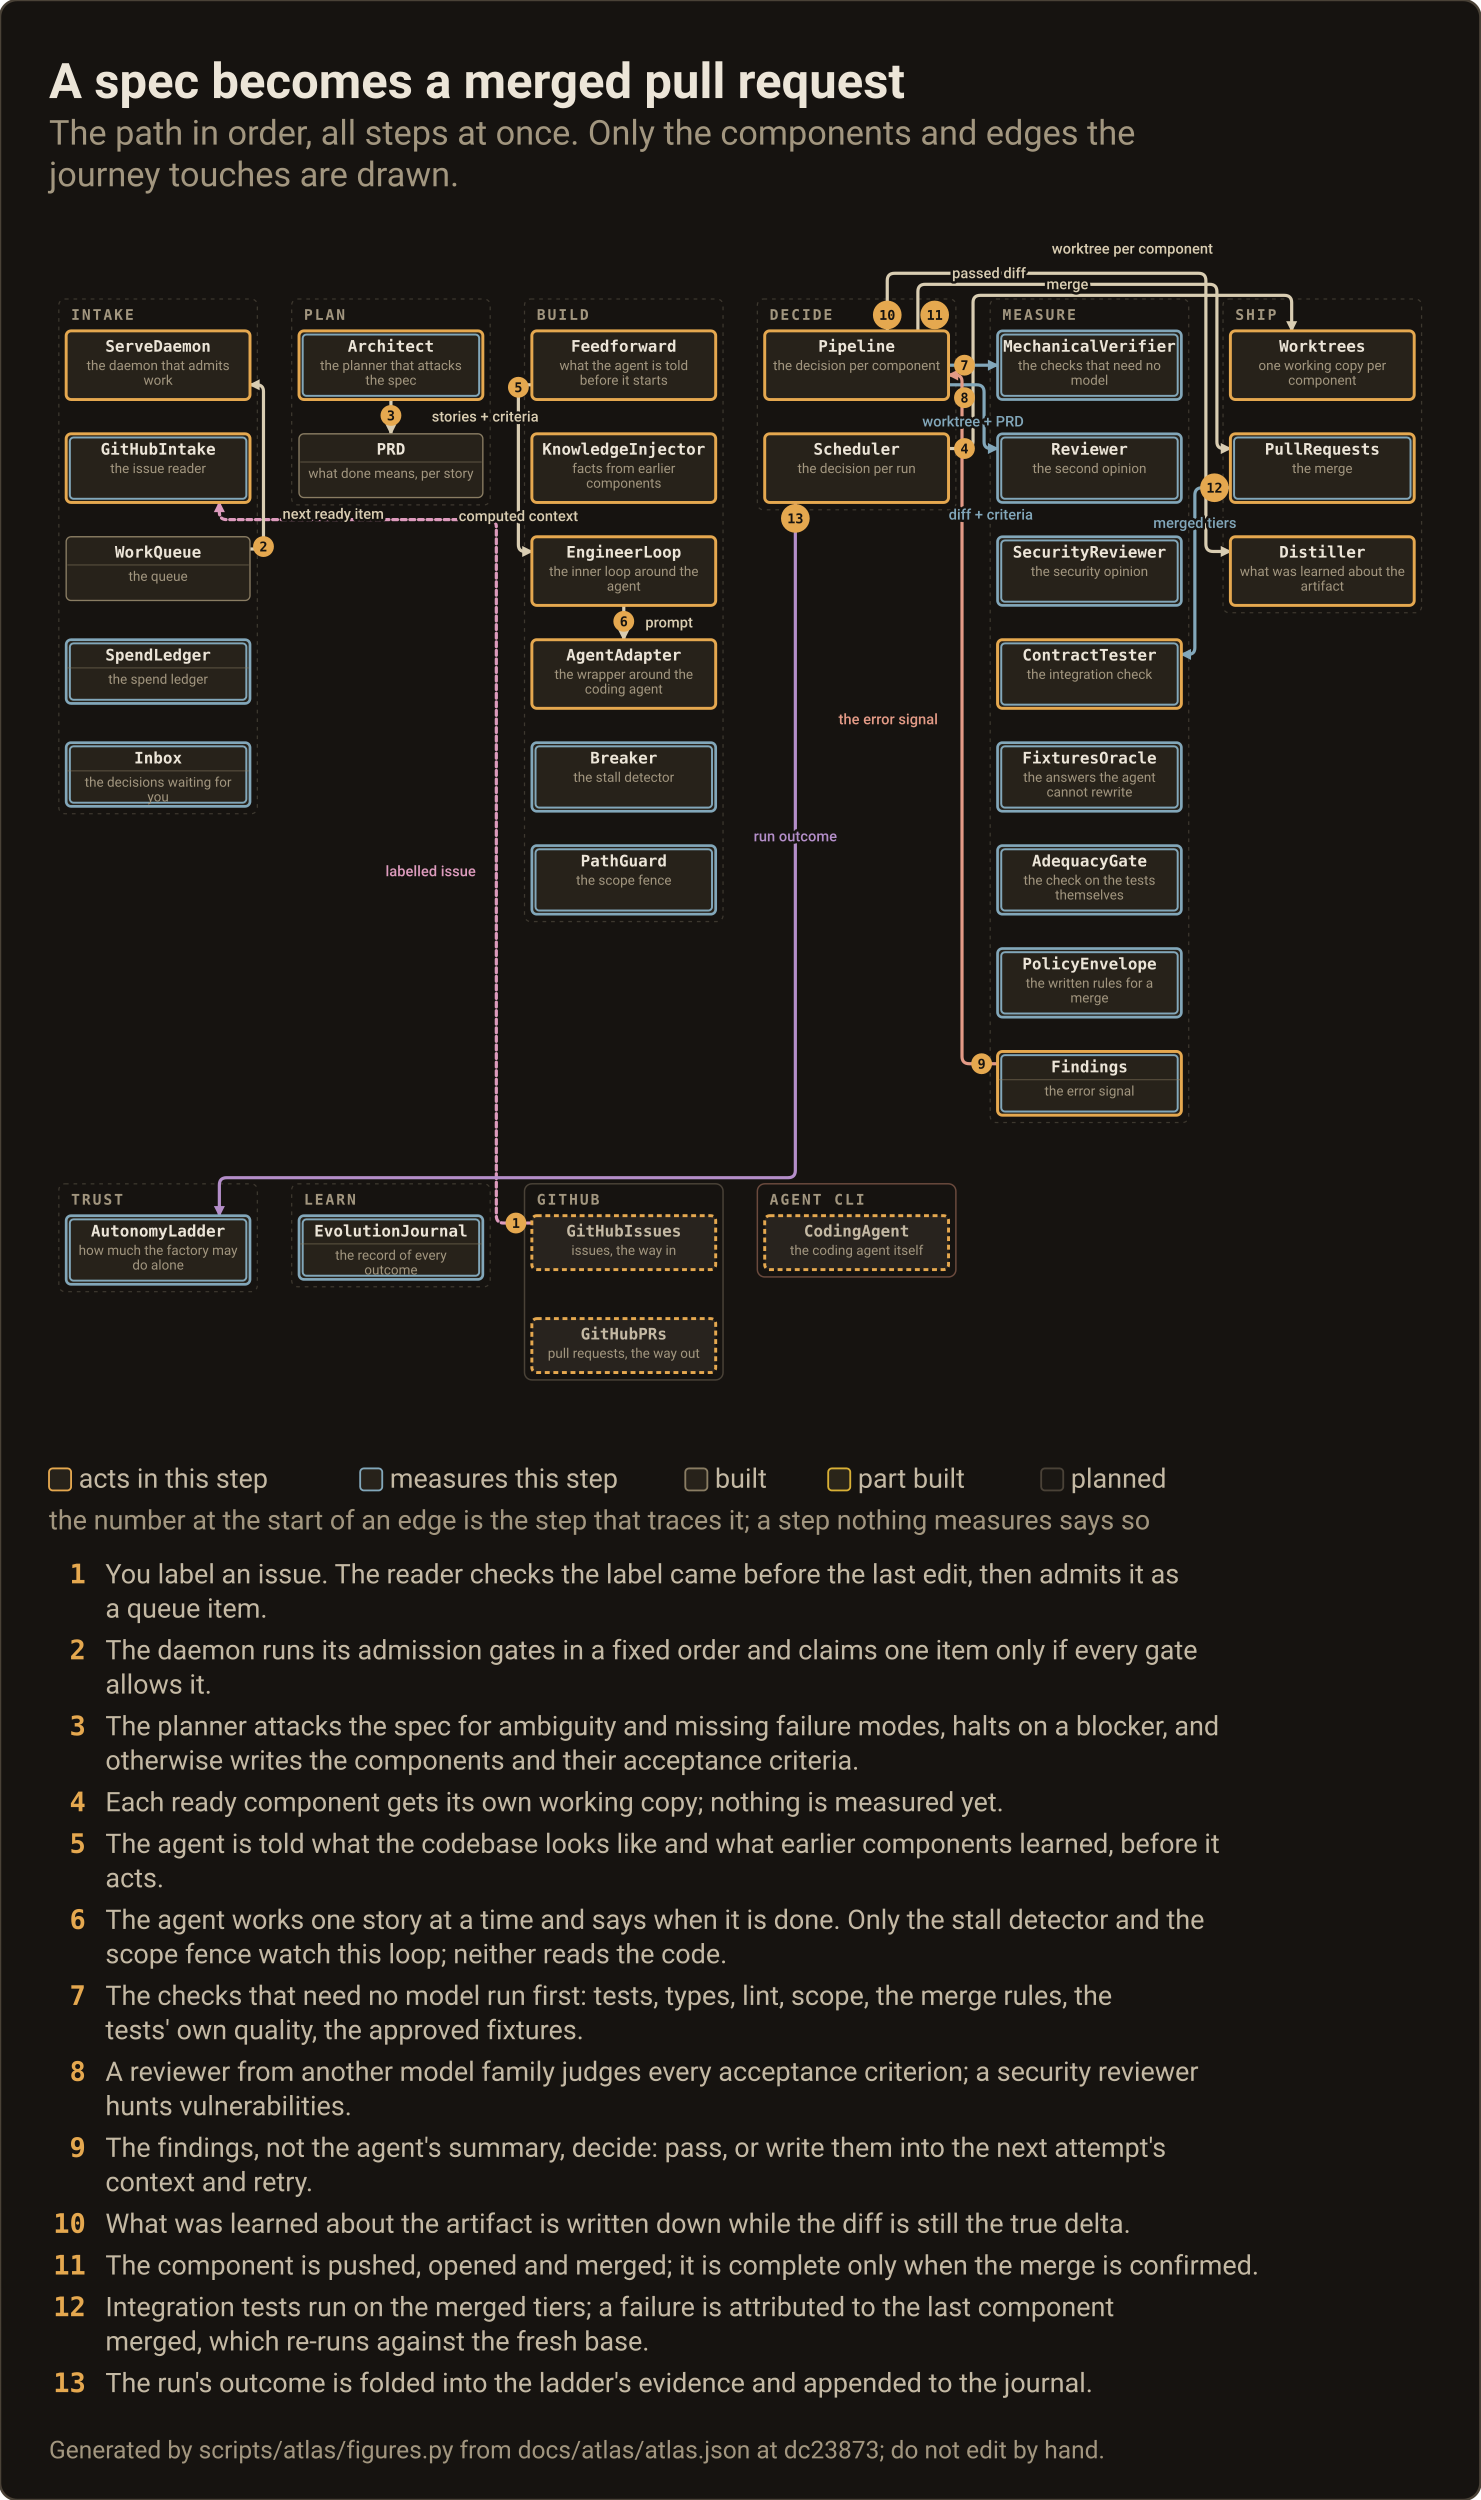
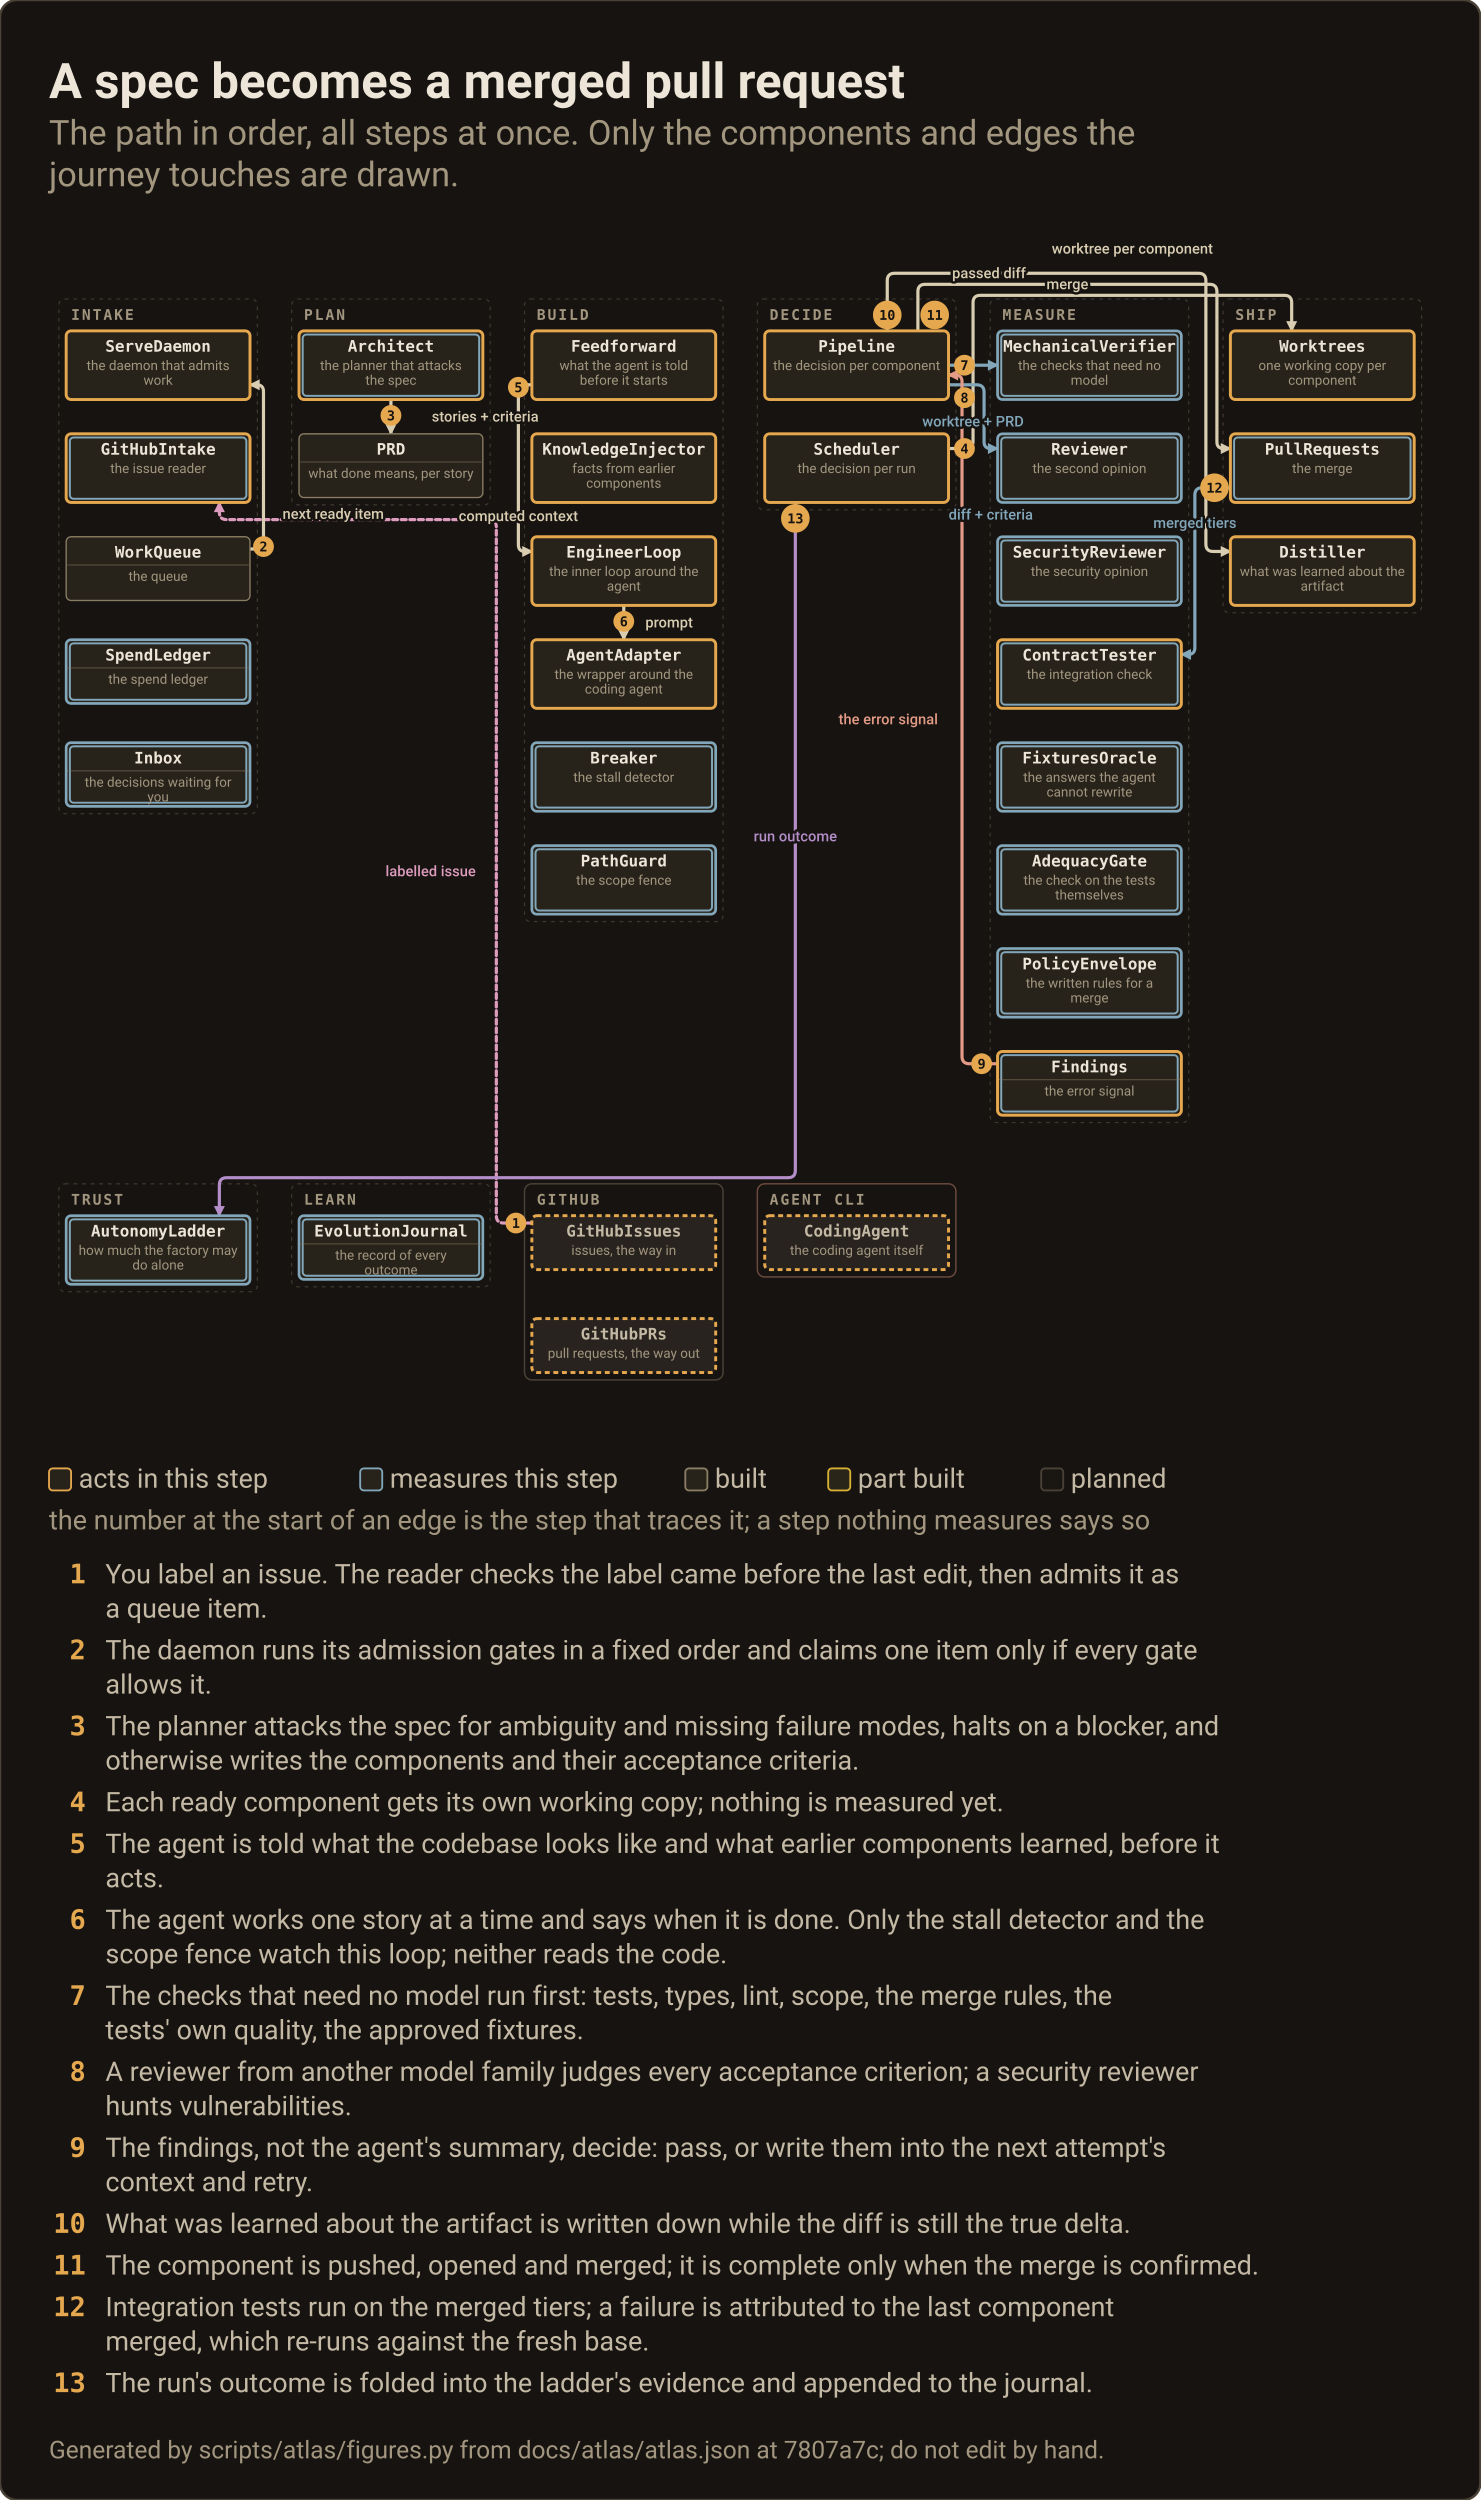
<svg xmlns="http://www.w3.org/2000/svg" width="1208" height="2040" viewBox="0 0 1208 2040" role="img" aria-label="Journey: A spec becomes a merged pull request">
  <rect x="0" y="0" width="1208" height="2040" rx="14" fill="#161310" stroke="#4A4237" stroke-width="2" />
  <text x="40.0" y="80.0" class="c0">A spec becomes a merged pull request</text>
  <text x="40.0" y="118.0" class="c1">The path in order, all steps at once. Only the components and edges the</text>
  <text x="40.0" y="152.0" class="c1">journey touches are drawn.</text>
  <svg id="map" x="40.0" y="170.0" width="1128" height="1006" viewBox="0 0 1128 1006" overflow="visible">
    <defs>
      <marker id="map-m-work" viewBox="0 0 8 8" refX="7" refY="4" markerUnits="userSpaceOnUse" markerWidth="9" markerHeight="9" orient="auto-start-reverse">
        <path d="M0,0 L8,4 L0,8 z" fill="#D9CDB2" />
      </marker>
      <marker id="map-m-measure" viewBox="0 0 8 8" refX="7" refY="4" markerUnits="userSpaceOnUse" markerWidth="9" markerHeight="9" orient="auto-start-reverse">
        <path d="M0,0 L8,4 L0,8 z" fill="#82A7BA" />
      </marker>
      <marker id="map-m-feedback" viewBox="0 0 8 8" refX="7" refY="4" markerUnits="userSpaceOnUse" markerWidth="9" markerHeight="9" orient="auto-start-reverse">
        <path d="M0,0 L8,4 L0,8 z" fill="#E39A86" />
      </marker>
      <marker id="map-m-operator" viewBox="0 0 8 8" refX="7" refY="4" markerUnits="userSpaceOnUse" markerWidth="9" markerHeight="9" orient="auto-start-reverse">
        <path d="M0,0 L8,4 L0,8 z" fill="#DD9BBD" />
      </marker>
      <marker id="map-m-trust" viewBox="0 0 8 8" refX="7" refY="4" markerUnits="userSpaceOnUse" markerWidth="9" markerHeight="9" orient="auto-start-reverse">
        <path d="M0,0 L8,4 L0,8 z" fill="#B48EC9" />
      </marker>
      <marker id="map-m-learn" viewBox="0 0 8 8" refX="7" refY="4" markerUnits="userSpaceOnUse" markerWidth="9" markerHeight="9" orient="auto-start-reverse">
        <path d="M0,0 L8,4 L0,8 z" fill="#86C9A9" />
      </marker>
      <marker id="map-m-record" viewBox="0 0 8 8" refX="7" refY="4" markerUnits="userSpaceOnUse" markerWidth="9" markerHeight="9" orient="auto-start-reverse">
        <path d="M0,0 L8,4 L0,8 z" fill="#B7C27C" />
      </marker>
      <marker id="map-m-change" viewBox="0 0 8 8" refX="7" refY="4" markerUnits="userSpaceOnUse" markerWidth="9" markerHeight="9" orient="auto-start-reverse">
        <path d="M0,0 L8,4 L0,8 z" fill="#E26D5A" />
      </marker>
      <marker id="map-m-reach" viewBox="0 0 8 8" refX="7" refY="4" markerUnits="userSpaceOnUse" markerWidth="9" markerHeight="9" orient="auto-start-reverse">
        <path d="M0,0 L8,4 L0,8 z" fill="#E5A84F" />
      </marker>
    </defs>
    <style>#map .node.quiet{opacity:.42}#map .node.planned{opacity:.5}#map .node.planned.quiet{opacity:.3}#map .node.meas .node__box{stroke:#82A7BA;stroke-width:2.2}#map .node.acts .node__box{stroke:#E5A84F;stroke-width:2.4}#map .node__ring{display:none;fill:none;stroke:#82A7BA;stroke-width:1.6}#map .node.meas .node__ring{display:inline}#map .flow.planned{opacity:.35}#map .flowlbl.planned{opacity:.5}#map .flow.off,#map .flowlbl.off{display:none}#map .flow.hot{opacity:1;stroke-opacity:1;stroke-width:2.6}#map .flowlbl.hot{opacity:1}</style>
    <rect x="8.0" y="74.0" width="162.0" height="420.0" rx="5" fill="none" stroke="#A2967F" stroke-opacity=".28" stroke-width="1" stroke-dasharray="3 4" />
    <text x="18.0" y="91.0" class="t6">INTAKE</text>
    <rect x="198.0" y="74.0" width="162.0" height="168.0" rx="5" fill="none" stroke="#A2967F" stroke-opacity=".28" stroke-width="1" stroke-dasharray="3 4" />
    <text x="208.0" y="91.0" class="t6">PLAN</text>
    <rect x="388.0" y="74.0" width="162.0" height="508.0" rx="5" fill="none" stroke="#A2967F" stroke-opacity=".28" stroke-width="1" stroke-dasharray="3 4" />
    <text x="398.0" y="91.0" class="t6">BUILD</text>
    <rect x="578.0" y="74.0" width="162.0" height="172.0" rx="5" fill="none" stroke="#A2967F" stroke-opacity=".28" stroke-width="1" stroke-dasharray="3 4" />
    <text x="588.0" y="91.0" class="t6">DECIDE</text>
    <rect x="768.0" y="74.0" width="162.0" height="672.0" rx="5" fill="none" stroke="#A2967F" stroke-opacity=".28" stroke-width="1" stroke-dasharray="3 4" />
    <text x="778.0" y="91.0" class="t6">MEASURE</text>
    <rect x="958.0" y="74.0" width="162.0" height="256.0" rx="5" fill="none" stroke="#A2967F" stroke-opacity=".28" stroke-width="1" stroke-dasharray="3 4" />
    <text x="968.0" y="91.0" class="t6">SHIP</text>
    <rect x="8.0" y="796.0" width="162.0" height="88.0" rx="5" fill="none" stroke="#A2967F" stroke-opacity=".28" stroke-width="1" stroke-dasharray="3 4" />
    <text x="18.0" y="813.0" class="t6">TRUST</text>
    <rect x="198.0" y="796.0" width="162.0" height="84.0" rx="5" fill="none" stroke="#A2967F" stroke-opacity=".28" stroke-width="1" stroke-dasharray="3 4" />
    <text x="208.0" y="813.0" class="t6">LEARN</text>
    <rect x="388.0" y="796.0" width="162.0" height="160.0" rx="6" fill="none" stroke="#4A4237" stroke-width="1.2" />
    <text x="398.0" y="813.0" class="t6">GITHUB</text>
    <rect x="578.0" y="796.0" width="162.0" height="76.0" rx="6" fill="none" stroke="#6B4A3D" stroke-width="1.2" />
    <text x="588.0" y="813.0" class="t6">AGENT CLI</text>
    <g data-layer="flow">
      <path id="map-f0" class="flow intake planned hot" data-edge="0" data-from="GitHubIssues" data-to="GitHubIntake" data-art="labelled issue" data-kind="intake" data-layer="operator" d="M 394.0 828.0 L 371.0 828.0 Q 365.0 828.0 365.0 822.0 L 365.0 260.0 Q 365.0 254.0 359.0 254.0 L 145.0 254.0 Q 139.0 254.0 139.0 248.0 L 139.0 240.0" fill="none" stroke="#DD9BBD" stroke-opacity="0.82" stroke-width="1.2" stroke-dasharray="4 3" stroke-linecap="round" marker-end="url(#map-m-operator)" />
      <path id="map-f2" class="flow intake hot" data-edge="2" data-from="WorkQueue" data-to="ServeDaemon" data-art="next ready item" data-kind="intake" data-layer="work" d="M 164.0 278.0 L 169.5 278.0 Q 175.0 278.0 175.0 272.5 L 175.0 149.5 Q 175.0 144.0 169.5 144.0 L 164.0 144.0" fill="none" stroke="#D9CDB2" stroke-opacity="0.82" stroke-width="1.2" stroke-linecap="round" marker-end="url(#map-m-work)" />
      <path id="map-f8" class="flow plan hot" data-edge="8" data-from="Architect" data-to="PRD" data-art="stories + criteria" data-kind="plan" data-layer="work" d="M 279.0 156.0 L 279.0 184.0" fill="none" stroke="#D9CDB2" stroke-opacity="0.82" stroke-width="1.2" stroke-linecap="round" marker-end="url(#map-m-work)" />
      <path id="map-f11" class="flow ship hot" data-edge="11" data-from="Scheduler" data-to="Worktrees" data-art="worktree per component" data-kind="ship" data-layer="work" d="M 734.0 196.0 L 748.0 196.0 Q 754.0 196.0 754.0 190.0 L 754.0 77.0 Q 754.0 71.0 760.0 71.0 L 1008.0 71.0 Q 1014.0 71.0 1014.0 77.0 L 1014.0 100.0" fill="none" stroke="#D9CDB2" stroke-opacity="0.82" stroke-width="1.2" stroke-linecap="round" marker-end="url(#map-m-work)" />
      <path id="map-f13" class="flow build hot" data-edge="13" data-from="Feedforward" data-to="EngineerLoop" data-art="computed context" data-kind="build" data-layer="work" d="M 394.0 144.0 L 388.5 144.0 Q 383.0 144.0 383.0 149.5 L 383.0 274.5 Q 383.0 280.0 388.5 280.0 L 394.0 280.0" fill="none" stroke="#D9CDB2" stroke-opacity="0.82" stroke-width="1.2" stroke-linecap="round" marker-end="url(#map-m-work)" />
      <path id="map-f16" class="flow build hot" data-edge="16" data-from="EngineerLoop" data-to="AgentAdapter" data-art="prompt" data-kind="build" data-layer="work" d="M 469.0 324.0 L 469.0 352.0" fill="none" stroke="#D9CDB2" stroke-opacity="0.82" stroke-width="1.2" stroke-linecap="round" marker-end="url(#map-m-work)" />
      <path id="map-f24" class="flow measure hot" data-edge="24" data-from="Pipeline" data-to="MechanicalVerifier" data-art="worktree + PRD" data-kind="measure" data-layer="measure" d="M 734.0 128.0 L 774.0 128.0" fill="none" stroke="#82A7BA" stroke-opacity="0.82" stroke-width="1.2" stroke-linecap="round" marker-end="url(#map-m-measure)" />
      <path id="map-f25" class="flow measure hot" data-edge="25" data-from="Pipeline" data-to="Reviewer" data-art="diff + criteria" data-kind="measure" data-layer="measure" d="M 734.0 144.0 L 757.0 144.0 Q 763.0 144.0 763.0 150.0 L 763.0 190.5 Q 763.0 196.0 768.5 196.0 L 774.0 196.0" fill="none" stroke="#82A7BA" stroke-opacity="0.82" stroke-width="1.2" stroke-linecap="round" marker-end="url(#map-m-measure)" />
      <path id="map-f35" class="flow decide hot" data-edge="35" data-from="Findings" data-to="Pipeline" data-art="the error signal" data-kind="decide" data-layer="feedback" d="M 774.0 698.0 L 751.0 698.0 Q 745.0 698.0 745.0 692.0 L 745.0 141.5 Q 745.0 136.0 739.5 136.0 L 734.0 136.0" fill="none" stroke="#E39A86" stroke-opacity="0.82" stroke-width="1.2" stroke-linecap="round" marker-end="url(#map-m-feedback)" />
      <path id="map-f37" class="flow ship hot" data-edge="37" data-from="Pipeline" data-to="Distiller" data-art="passed diff" data-kind="ship" data-layer="work" d="M 684.0 100.0 L 684.0 59.0 Q 684.0 53.0 690.0 53.0 L 938.0 53.0 Q 944.0 53.0 944.0 59.0 L 944.0 274.0 Q 944.0 280.0 950.0 280.0 L 964.0 280.0" fill="none" stroke="#D9CDB2" stroke-opacity="0.82" stroke-width="1.2" stroke-linecap="round" marker-end="url(#map-m-work)" />
      <path id="map-f39" class="flow ship hot" data-edge="39" data-from="Pipeline" data-to="PullRequests" data-art="merge" data-kind="ship" data-layer="work" d="M 709.0 100.0 L 709.0 68.0 Q 709.0 62.0 715.0 62.0 L 947.0 62.0 Q 953.0 62.0 953.0 68.0 L 953.0 190.5 Q 953.0 196.0 958.5 196.0 L 964.0 196.0" fill="none" stroke="#D9CDB2" stroke-opacity="0.82" stroke-width="1.2" stroke-linecap="round" marker-end="url(#map-m-work)" />
      <path id="map-f41" class="flow measure hot" data-edge="41" data-from="PullRequests" data-to="ContractTester" data-art="merged tiers" data-kind="measure" data-layer="measure" d="M 964.0 228.0 L 941.0 228.0 Q 935.0 228.0 935.0 234.0 L 935.0 358.5 Q 935.0 364.0 929.5 364.0 L 924.0 364.0" fill="none" stroke="#82A7BA" stroke-opacity="0.82" stroke-width="1.2" stroke-linecap="round" marker-end="url(#map-m-measure)" />
      <path id="map-f48" class="flow trust hot" data-edge="48" data-from="Scheduler" data-to="AutonomyLadder" data-art="run outcome" data-kind="trust" data-layer="trust" d="M 609.0 240.0 L 609.0 785.0 Q 609.0 791.0 603.0 791.0 L 145.0 791.0 Q 139.0 791.0 139.0 797.0 L 139.0 822.0" fill="none" stroke="#B48EC9" stroke-opacity="0.82" stroke-width="1.2" stroke-linecap="round" marker-end="url(#map-m-trust)" />
    </g>
    <g class="node built acts" data-id="ServeDaemon" data-kind="component" data-state="built" data-region="intake" role="button" tabindex="0" aria-label="ServeDaemon, the daemon that admits work, built">
      <rect class="node__box" x="14.0" y="100.0" width="150.0" height="56.0" rx="4.0" fill="#27221A" stroke="#8A7D63" stroke-width="1.1" />
      <rect class="node__ring" x="17.0" y="103.0" width="144.0" height="50.0" rx="3.0" />
      <text x="89.0" y="117.0" class="t7">ServeDaemon</text>
      <g data-layer="job">
        <text x="89.0" y="132.0" class="t8">the daemon that admits</text>
        <text x="89.0" y="144.0" class="t8">work</text>
      </g>
    </g>
    <g class="node built acts meas" data-id="GitHubIntake" data-kind="component" data-state="built" data-region="intake" role="button" tabindex="0" aria-label="GitHubIntake, the issue reader, built">
      <rect class="node__box" x="14.0" y="184.0" width="150.0" height="56.0" rx="4.0" fill="#27221A" stroke="#8A7D63" stroke-width="1.1" />
      <rect class="node__ring" x="17.0" y="187.0" width="144.0" height="50.0" rx="3.0" />
      <text x="89.0" y="201.0" class="t7">GitHubIntake</text>
      <g data-layer="job">
        <text x="89.0" y="216.0" class="t8">the issue reader</text>
      </g>
    </g>
    <g class="node built" data-id="WorkQueue" data-kind="store" data-state="built" data-region="intake" role="button" tabindex="0" aria-label="WorkQueue, the queue, built">
      <rect class="node__box" x="14.0" y="268.0" width="150.0" height="52.0" rx="4.0" fill="#27221A" stroke="#8A7D63" stroke-width="1.1" />
      <rect class="node__ring" x="17.0" y="271.0" width="144.0" height="46.0" rx="3.0" />
      <text x="89.0" y="285.0" class="t7">WorkQueue</text>
      <line x1="15.0" y1="291.0" x2="163.0" y2="291.0" stroke="#8A7D63" stroke-opacity=".45" stroke-width="1" />
      <g data-layer="job">
        <text x="89.0" y="304.0" class="t8">the queue</text>
      </g>
    </g>
    <g class="node built meas" data-id="SpendLedger" data-kind="store" data-state="built" data-region="intake" role="button" tabindex="0" aria-label="SpendLedger, the spend ledger, built">
      <rect class="node__box" x="14.0" y="352.0" width="150.0" height="52.0" rx="4.0" fill="#27221A" stroke="#8A7D63" stroke-width="1.1" />
      <rect class="node__ring" x="17.0" y="355.0" width="144.0" height="46.0" rx="3.0" />
      <text x="89.0" y="369.0" class="t7">SpendLedger</text>
      <line x1="15.0" y1="375.0" x2="163.0" y2="375.0" stroke="#8A7D63" stroke-opacity=".45" stroke-width="1" />
      <g data-layer="job">
        <text x="89.0" y="388.0" class="t8">the spend ledger</text>
      </g>
    </g>
    <g class="node built meas" data-id="Inbox" data-kind="store" data-state="built" data-region="intake" role="button" tabindex="0" aria-label="Inbox, the decisions waiting for you, built">
      <rect class="node__box" x="14.0" y="436.0" width="150.0" height="52.0" rx="4.0" fill="#27221A" stroke="#8A7D63" stroke-width="1.1" />
      <rect class="node__ring" x="17.0" y="439.0" width="144.0" height="46.0" rx="3.0" />
      <text x="89.0" y="453.0" class="t7">Inbox</text>
      <line x1="15.0" y1="459.0" x2="163.0" y2="459.0" stroke="#8A7D63" stroke-opacity=".45" stroke-width="1" />
      <g data-layer="job">
        <text x="89.0" y="472.0" class="t8">the decisions waiting for</text>
        <text x="89.0" y="484.0" class="t8">you</text>
      </g>
    </g>
    <g class="node built acts meas" data-id="Architect" data-kind="component" data-state="built" data-region="plan" role="button" tabindex="0" aria-label="Architect, the planner that attacks the spec, built">
      <rect class="node__box" x="204.0" y="100.0" width="150.0" height="56.0" rx="4.0" fill="#27221A" stroke="#8A7D63" stroke-width="1.1" />
      <rect class="node__ring" x="207.0" y="103.0" width="144.0" height="50.0" rx="3.0" />
      <text x="279.0" y="117.0" class="t7">Architect</text>
      <g data-layer="job">
        <text x="279.0" y="132.0" class="t8">the planner that attacks</text>
        <text x="279.0" y="144.0" class="t8">the spec</text>
      </g>
    </g>
    <g class="node built" data-id="PRD" data-kind="store" data-state="built" data-region="plan" role="button" tabindex="0" aria-label="PRD, what done means, per story, built">
      <rect class="node__box" x="204.0" y="184.0" width="150.0" height="52.0" rx="4.0" fill="#27221A" stroke="#8A7D63" stroke-width="1.1" />
      <rect class="node__ring" x="207.0" y="187.0" width="144.0" height="46.0" rx="3.0" />
      <text x="279.0" y="201.0" class="t7">PRD</text>
      <line x1="205.0" y1="207.0" x2="353.0" y2="207.0" stroke="#8A7D63" stroke-opacity=".45" stroke-width="1" />
      <g data-layer="job">
        <text x="279.0" y="220.0" class="t8">what done means, per story</text>
      </g>
    </g>
    <g class="node built acts" data-id="Feedforward" data-kind="component" data-state="built" data-region="build" role="button" tabindex="0" aria-label="Feedforward, what the agent is told before it starts, built">
      <rect class="node__box" x="394.0" y="100.0" width="150.0" height="56.0" rx="4.0" fill="#27221A" stroke="#8A7D63" stroke-width="1.1" />
      <rect class="node__ring" x="397.0" y="103.0" width="144.0" height="50.0" rx="3.0" />
      <text x="469.0" y="117.0" class="t7">Feedforward</text>
      <g data-layer="job">
        <text x="469.0" y="132.0" class="t8">what the agent is told</text>
        <text x="469.0" y="144.0" class="t8">before it starts</text>
      </g>
    </g>
    <g class="node built acts" data-id="KnowledgeInjector" data-kind="component" data-state="built" data-region="build" role="button" tabindex="0" aria-label="KnowledgeInjector, facts from earlier components, built">
      <rect class="node__box" x="394.0" y="184.0" width="150.0" height="56.0" rx="4.0" fill="#27221A" stroke="#8A7D63" stroke-width="1.1" />
      <rect class="node__ring" x="397.0" y="187.0" width="144.0" height="50.0" rx="3.0" />
      <text x="469.0" y="201.0" class="t7">KnowledgeInjector</text>
      <g data-layer="job">
        <text x="469.0" y="216.0" class="t8">facts from earlier</text>
        <text x="469.0" y="228.0" class="t8">components</text>
      </g>
    </g>
    <g class="node built acts" data-id="EngineerLoop" data-kind="component" data-state="built" data-region="build" role="button" tabindex="0" aria-label="EngineerLoop, the inner loop around the agent, built">
      <rect class="node__box" x="394.0" y="268.0" width="150.0" height="56.0" rx="4.0" fill="#27221A" stroke="#8A7D63" stroke-width="1.1" />
      <rect class="node__ring" x="397.0" y="271.0" width="144.0" height="50.0" rx="3.0" />
      <text x="469.0" y="285.0" class="t7">EngineerLoop</text>
      <g data-layer="job">
        <text x="469.0" y="300.0" class="t8">the inner loop around the</text>
        <text x="469.0" y="312.0" class="t8">agent</text>
      </g>
    </g>
    <g class="node built acts" data-id="AgentAdapter" data-kind="component" data-state="built" data-region="build" role="button" tabindex="0" aria-label="AgentAdapter, the wrapper around the coding agent, built">
      <rect class="node__box" x="394.0" y="352.0" width="150.0" height="56.0" rx="4.0" fill="#27221A" stroke="#8A7D63" stroke-width="1.1" />
      <rect class="node__ring" x="397.0" y="355.0" width="144.0" height="50.0" rx="3.0" />
      <text x="469.0" y="369.0" class="t7">AgentAdapter</text>
      <g data-layer="job">
        <text x="469.0" y="384.0" class="t8">the wrapper around the</text>
        <text x="469.0" y="396.0" class="t8">coding agent</text>
      </g>
    </g>
    <g class="node built meas" data-id="Breaker" data-kind="component" data-state="built" data-region="build" role="button" tabindex="0" aria-label="Breaker, the stall detector, built">
      <rect class="node__box" x="394.0" y="436.0" width="150.0" height="56.0" rx="4.0" fill="#27221A" stroke="#8A7D63" stroke-width="1.1" />
      <rect class="node__ring" x="397.0" y="439.0" width="144.0" height="50.0" rx="3.0" />
      <text x="469.0" y="453.0" class="t7">Breaker</text>
      <g data-layer="job">
        <text x="469.0" y="468.0" class="t8">the stall detector</text>
      </g>
    </g>
    <g class="node built meas" data-id="PathGuard" data-kind="component" data-state="built" data-region="build" role="button" tabindex="0" aria-label="PathGuard, the scope fence, built">
      <rect class="node__box" x="394.0" y="520.0" width="150.0" height="56.0" rx="4.0" fill="#27221A" stroke="#8A7D63" stroke-width="1.1" />
      <rect class="node__ring" x="397.0" y="523.0" width="144.0" height="50.0" rx="3.0" />
      <text x="469.0" y="537.0" class="t7">PathGuard</text>
      <g data-layer="job">
        <text x="469.0" y="552.0" class="t8">the scope fence</text>
      </g>
    </g>
    <g class="node built meas" data-id="MechanicalVerifier" data-kind="component" data-state="built" data-region="measure" role="button" tabindex="0" aria-label="MechanicalVerifier, the checks that need no model, built">
      <rect class="node__box" x="774.0" y="100.0" width="150.0" height="56.0" rx="4.0" fill="#27221A" stroke="#8A7D63" stroke-width="1.1" />
      <rect class="node__ring" x="777.0" y="103.0" width="144.0" height="50.0" rx="3.0" />
      <text x="849.0" y="117.0" class="t7">MechanicalVerifier</text>
      <g data-layer="job">
        <text x="849.0" y="132.0" class="t8">the checks that need no</text>
        <text x="849.0" y="144.0" class="t8">model</text>
      </g>
    </g>
    <g class="node built meas" data-id="Reviewer" data-kind="component" data-state="built" data-region="measure" role="button" tabindex="0" aria-label="Reviewer, the second opinion, built">
      <rect class="node__box" x="774.0" y="184.0" width="150.0" height="56.0" rx="4.0" fill="#27221A" stroke="#8A7D63" stroke-width="1.1" />
      <rect class="node__ring" x="777.0" y="187.0" width="144.0" height="50.0" rx="3.0" />
      <text x="849.0" y="201.0" class="t7">Reviewer</text>
      <g data-layer="job">
        <text x="849.0" y="216.0" class="t8">the second opinion</text>
      </g>
    </g>
    <g class="node built meas" data-id="SecurityReviewer" data-kind="component" data-state="built" data-region="measure" role="button" tabindex="0" aria-label="SecurityReviewer, the security opinion, built">
      <rect class="node__box" x="774.0" y="268.0" width="150.0" height="56.0" rx="4.0" fill="#27221A" stroke="#8A7D63" stroke-width="1.1" />
      <rect class="node__ring" x="777.0" y="271.0" width="144.0" height="50.0" rx="3.0" />
      <text x="849.0" y="285.0" class="t7">SecurityReviewer</text>
      <g data-layer="job">
        <text x="849.0" y="300.0" class="t8">the security opinion</text>
      </g>
    </g>
    <g class="node built acts meas" data-id="ContractTester" data-kind="component" data-state="built" data-region="measure" role="button" tabindex="0" aria-label="ContractTester, the integration check, built">
      <rect class="node__box" x="774.0" y="352.0" width="150.0" height="56.0" rx="4.0" fill="#27221A" stroke="#8A7D63" stroke-width="1.1" />
      <rect class="node__ring" x="777.0" y="355.0" width="144.0" height="50.0" rx="3.0" />
      <text x="849.0" y="369.0" class="t7">ContractTester</text>
      <g data-layer="job">
        <text x="849.0" y="384.0" class="t8">the integration check</text>
      </g>
    </g>
    <g class="node built meas" data-id="FixturesOracle" data-kind="component" data-state="built" data-region="measure" role="button" tabindex="0" aria-label="FixturesOracle, the answers the agent cannot rewrite, built">
      <rect class="node__box" x="774.0" y="436.0" width="150.0" height="56.0" rx="4.0" fill="#27221A" stroke="#8A7D63" stroke-width="1.1" />
      <rect class="node__ring" x="777.0" y="439.0" width="144.0" height="50.0" rx="3.0" />
      <text x="849.0" y="453.0" class="t7">FixturesOracle</text>
      <g data-layer="job">
        <text x="849.0" y="468.0" class="t8">the answers the agent</text>
        <text x="849.0" y="480.0" class="t8">cannot rewrite</text>
      </g>
    </g>
    <g class="node built meas" data-id="AdequacyGate" data-kind="component" data-state="built" data-region="measure" role="button" tabindex="0" aria-label="AdequacyGate, the check on the tests themselves, built">
      <rect class="node__box" x="774.0" y="520.0" width="150.0" height="56.0" rx="4.0" fill="#27221A" stroke="#8A7D63" stroke-width="1.1" />
      <rect class="node__ring" x="777.0" y="523.0" width="144.0" height="50.0" rx="3.0" />
      <text x="849.0" y="537.0" class="t7">AdequacyGate</text>
      <g data-layer="job">
        <text x="849.0" y="552.0" class="t8">the check on the tests</text>
        <text x="849.0" y="564.0" class="t8">themselves</text>
      </g>
    </g>
    <g class="node built meas" data-id="PolicyEnvelope" data-kind="component" data-state="built" data-region="measure" role="button" tabindex="0" aria-label="PolicyEnvelope, the written rules for a merge, built">
      <rect class="node__box" x="774.0" y="604.0" width="150.0" height="56.0" rx="4.0" fill="#27221A" stroke="#8A7D63" stroke-width="1.1" />
      <rect class="node__ring" x="777.0" y="607.0" width="144.0" height="50.0" rx="3.0" />
      <text x="849.0" y="621.0" class="t7">PolicyEnvelope</text>
      <g data-layer="job">
        <text x="849.0" y="636.0" class="t8">the written rules for a</text>
        <text x="849.0" y="648.0" class="t8">merge</text>
      </g>
    </g>
    <g class="node built acts meas" data-id="Findings" data-kind="store" data-state="built" data-region="measure" role="button" tabindex="0" aria-label="Findings, the error signal, built">
      <rect class="node__box" x="774.0" y="688.0" width="150.0" height="52.0" rx="4.0" fill="#27221A" stroke="#8A7D63" stroke-width="1.1" />
      <rect class="node__ring" x="777.0" y="691.0" width="144.0" height="46.0" rx="3.0" />
      <text x="849.0" y="705.0" class="t7">Findings</text>
      <line x1="775.0" y1="711.0" x2="923.0" y2="711.0" stroke="#8A7D63" stroke-opacity=".45" stroke-width="1" />
      <g data-layer="job">
        <text x="849.0" y="724.0" class="t8">the error signal</text>
      </g>
    </g>
    <g class="node built acts" data-id="Pipeline" data-kind="component" data-state="built" data-region="decide" role="button" tabindex="0" aria-label="Pipeline, the decision per component, built">
      <rect class="node__box" x="584.0" y="100.0" width="150.0" height="56.0" rx="4.0" fill="#27221A" stroke="#8A7D63" stroke-width="1.1" />
      <rect class="node__ring" x="587.0" y="103.0" width="144.0" height="50.0" rx="3.0" />
      <text x="659.0" y="117.0" class="t7">Pipeline</text>
      <g data-layer="job">
        <text x="659.0" y="132.0" class="t8">the decision per component</text>
      </g>
    </g>
    <g class="node built acts" data-id="Scheduler" data-kind="component" data-state="built" data-region="decide" role="button" tabindex="0" aria-label="Scheduler, the decision per run, built">
      <rect class="node__box" x="584.0" y="184.0" width="150.0" height="56.0" rx="4.0" fill="#27221A" stroke="#8A7D63" stroke-width="1.1" />
      <rect class="node__ring" x="587.0" y="187.0" width="144.0" height="50.0" rx="3.0" />
      <text x="659.0" y="201.0" class="t7">Scheduler</text>
      <g data-layer="job">
        <text x="659.0" y="216.0" class="t8">the decision per run</text>
      </g>
    </g>
    <g class="node built acts" data-id="Worktrees" data-kind="component" data-state="built" data-region="ship" role="button" tabindex="0" aria-label="Worktrees, one working copy per component, built">
      <rect class="node__box" x="964.0" y="100.0" width="150.0" height="56.0" rx="4.0" fill="#27221A" stroke="#8A7D63" stroke-width="1.1" />
      <rect class="node__ring" x="967.0" y="103.0" width="144.0" height="50.0" rx="3.0" />
      <text x="1039.0" y="117.0" class="t7">Worktrees</text>
      <g data-layer="job">
        <text x="1039.0" y="132.0" class="t8">one working copy per</text>
        <text x="1039.0" y="144.0" class="t8">component</text>
      </g>
    </g>
    <g class="node built acts meas" data-id="PullRequests" data-kind="component" data-state="built" data-region="ship" role="button" tabindex="0" aria-label="PullRequests, the merge, built">
      <rect class="node__box" x="964.0" y="184.0" width="150.0" height="56.0" rx="4.0" fill="#27221A" stroke="#8A7D63" stroke-width="1.1" />
      <rect class="node__ring" x="967.0" y="187.0" width="144.0" height="50.0" rx="3.0" />
      <text x="1039.0" y="201.0" class="t7">PullRequests</text>
      <g data-layer="job">
        <text x="1039.0" y="216.0" class="t8">the merge</text>
      </g>
    </g>
    <g class="node built acts" data-id="Distiller" data-kind="component" data-state="built" data-region="ship" role="button" tabindex="0" aria-label="Distiller, what was learned about the artifact, built">
      <rect class="node__box" x="964.0" y="268.0" width="150.0" height="56.0" rx="4.0" fill="#27221A" stroke="#8A7D63" stroke-width="1.1" />
      <rect class="node__ring" x="967.0" y="271.0" width="144.0" height="50.0" rx="3.0" />
      <text x="1039.0" y="285.0" class="t7">Distiller</text>
      <g data-layer="job">
        <text x="1039.0" y="300.0" class="t8">what was learned about the</text>
        <text x="1039.0" y="312.0" class="t8">artifact</text>
      </g>
    </g>
    <g class="node built meas" data-id="AutonomyLadder" data-kind="component" data-state="built" data-region="trust" role="button" tabindex="0" aria-label="AutonomyLadder, how much the factory may do alone, built">
      <rect class="node__box" x="14.0" y="822.0" width="150.0" height="56.0" rx="4.0" fill="#27221A" stroke="#8A7D63" stroke-width="1.1" />
      <rect class="node__ring" x="17.0" y="825.0" width="144.0" height="50.0" rx="3.0" />
      <text x="89.0" y="839.0" class="t7">AutonomyLadder</text>
      <g data-layer="job">
        <text x="89.0" y="854.0" class="t8">how much the factory may</text>
        <text x="89.0" y="866.0" class="t8">do alone</text>
      </g>
    </g>
    <g class="node built meas" data-id="EvolutionJournal" data-kind="store" data-state="built" data-region="learn" role="button" tabindex="0" aria-label="EvolutionJournal, the record of every outcome, built">
      <rect class="node__box" x="204.0" y="822.0" width="150.0" height="52.0" rx="4.0" fill="#27221A" stroke="#8A7D63" stroke-width="1.1" />
      <rect class="node__ring" x="207.0" y="825.0" width="144.0" height="46.0" rx="3.0" />
      <text x="279.0" y="839.0" class="t7">EvolutionJournal</text>
      <line x1="205.0" y1="845.0" x2="353.0" y2="845.0" stroke="#8A7D63" stroke-opacity=".45" stroke-width="1" />
      <g data-layer="job">
        <text x="279.0" y="858.0" class="t8">the record of every</text>
        <text x="279.0" y="870.0" class="t8">outcome</text>
      </g>
    </g>
    <g class="node actor acts" data-id="GitHubIssues" data-kind="actor" data-state="planned" data-region="github" role="button" tabindex="0" aria-label="GitHubIssues, issues, the way in, outside">
      <rect class="node__box" x="394.0" y="822.0" width="150.0" height="44.0" rx="4.0" fill="#28231E" stroke="#A2967F" stroke-width="1.1" stroke-dasharray="4 3" />
      <rect class="node__ring" x="397.0" y="825.0" width="144.0" height="38.0" rx="3.0" />
      <text x="469.0" y="839.0" class="t9">GitHubIssues</text>
      <g data-layer="job">
        <text x="469.0" y="854.0" class="t8">issues, the way in</text>
      </g>
    </g>
    <g class="node actor acts" data-id="GitHubPRs" data-kind="actor" data-state="planned" data-region="github" role="button" tabindex="0" aria-label="GitHubPRs, pull requests, the way out, outside">
      <rect class="node__box" x="394.0" y="906.0" width="150.0" height="44.0" rx="4.0" fill="#28231E" stroke="#A2967F" stroke-width="1.1" stroke-dasharray="4 3" />
      <rect class="node__ring" x="397.0" y="909.0" width="144.0" height="38.0" rx="3.0" />
      <text x="469.0" y="923.0" class="t9">GitHubPRs</text>
      <g data-layer="job">
        <text x="469.0" y="938.0" class="t8">pull requests, the way out</text>
      </g>
    </g>
    <g class="node actor acts" data-id="CodingAgent" data-kind="actor" data-state="planned" data-region="agent_cli" role="button" tabindex="0" aria-label="CodingAgent, the coding agent itself, outside">
      <rect class="node__box" x="584.0" y="822.0" width="150.0" height="44.0" rx="4.0" fill="#28231E" stroke="#A2967F" stroke-width="1.1" stroke-dasharray="4 3" />
      <rect class="node__ring" x="587.0" y="825.0" width="144.0" height="38.0" rx="3.0" />
      <text x="659.0" y="839.0" class="t9">CodingAgent</text>
      <g data-layer="job">
        <text x="659.0" y="854.0" class="t8">the coding agent itself</text>
      </g>
    </g>
    <g data-layer="flow">
      <g class="flowlbl intake planned hot" data-edge="0" data-from="GitHubIssues" data-to="GitHubIntake" data-layer="operator">
        <text x="311.4" y="545.0" class="t1">labelled issue</text>
      </g>
      <g class="flowlbl intake hot" data-edge="2" data-from="WorkQueue" data-to="ServeDaemon" data-layer="work">
        <text x="231.9" y="253.4" class="t2">next ready item</text>
      </g>
      <g class="flowlbl plan hot" data-edge="8" data-from="Architect" data-to="PRD" data-layer="work">
        <text x="355.9" y="174.0" class="t2">stories + criteria</text>
      </g>
      <g class="flowlbl ship hot" data-edge="11" data-from="Scheduler" data-to="Worktrees" data-layer="work">
        <text x="884.0" y="37.0" class="t2">worktree per component</text>
      </g>
      <g class="flowlbl build hot" data-edge="13" data-from="Feedforward" data-to="EngineerLoop" data-layer="work">
        <text x="383.0" y="255.2" class="t2">computed context</text>
      </g>
      <g class="flowlbl build hot" data-edge="16" data-from="EngineerLoop" data-to="AgentAdapter" data-layer="work">
        <text x="506.0" y="342.0" class="t2">prompt</text>
      </g>
      <g class="flowlbl measure hot" data-edge="24" data-from="Pipeline" data-to="MechanicalVerifier" data-layer="measure">
        <text x="754.0" y="178.0" class="t3">worktree + PRD</text>
      </g>
      <g class="flowlbl measure hot" data-edge="25" data-from="Pipeline" data-to="Reviewer" data-layer="measure">
        <text x="768.5" y="254.0" class="t3">diff + criteria</text>
      </g>
      <g class="flowlbl decide hot" data-edge="35" data-from="Findings" data-to="Pipeline" data-layer="feedback">
        <text x="684.8" y="421.0" class="t4">the error signal</text>
      </g>
      <g class="flowlbl ship hot" data-edge="37" data-from="Pipeline" data-to="Distiller" data-layer="work">
        <text x="767.0" y="57.0" class="t2">passed diff</text>
      </g>
      <g class="flowlbl ship hot" data-edge="39" data-from="Pipeline" data-to="PullRequests" data-layer="work">
        <text x="831.0" y="66.0" class="t2">merge</text>
      </g>
      <g class="flowlbl measure hot" data-edge="41" data-from="PullRequests" data-to="ContractTester" data-layer="measure">
        <text x="935.0" y="260.8" class="t3">merged tiers</text>
      </g>
      <g class="flowlbl trust hot" data-edge="48" data-from="Scheduler" data-to="AutonomyLadder" data-layer="trust">
        <text x="609.0" y="516.5" class="t5">run outcome</text>
      </g>
    </g>
    <g data-layer="steps">
      <g class="step" data-edge="0">
        <circle cx="381.0" cy="828.0" r="8.5" fill="#E5A84F" />
        <text x="381.0" y="832.0" class="t0">1</text>
      </g>
      <g class="step" data-edge="2">
        <circle cx="175.0" cy="276.0" r="8.5" fill="#E5A84F" />
        <text x="175.0" y="280.0" class="t0">2</text>
      </g>
      <g class="step" data-edge="8">
        <circle cx="279.0" cy="169.0" r="8.5" fill="#E5A84F" />
        <text x="279.0" y="173.0" class="t0">3</text>
      </g>
      <g class="step" data-edge="11">
        <circle cx="747.0" cy="196.0" r="8.5" fill="#E5A84F" />
        <text x="747.0" y="200.0" class="t0">4</text>
      </g>
      <g class="step" data-edge="13">
        <circle cx="383.0" cy="146.0" r="8.5" fill="#E5A84F" />
        <text x="383.0" y="150.0" class="t0">5</text>
      </g>
      <g class="step" data-edge="16">
        <circle cx="469.0" cy="337.0" r="8.5" fill="#E5A84F" />
        <text x="469.0" y="341.0" class="t0">6</text>
      </g>
      <g class="step" data-edge="24">
        <circle cx="747.0" cy="128.0" r="8.5" fill="#E5A84F" />
        <text x="747.0" y="132.0" class="t0">7</text>
      </g>
      <g class="step" data-edge="25">
        <circle cx="747.0" cy="154.5" r="8.5" fill="#E5A84F" />
        <text x="747.0" y="158.5" class="t0">8</text>
      </g>
      <g class="step" data-edge="35">
        <circle cx="761.0" cy="698.0" r="8.5" fill="#E5A84F" />
        <text x="761.0" y="702.0" class="t0">9</text>
      </g>
      <g class="step" data-edge="37">
        <circle cx="684.0" cy="87.0" r="11.7" fill="#E5A84F" />
        <text x="684.0" y="91.0" class="t0">10</text>
      </g>
      <g class="step" data-edge="39">
        <circle cx="722.7" cy="87.0" r="11.7" fill="#E5A84F" />
        <text x="722.7" y="91.0" class="t0">11</text>
      </g>
      <g class="step" data-edge="41">
        <circle cx="951.0" cy="228.0" r="11.7" fill="#E5A84F" />
        <text x="951.0" y="232.0" class="t0">12</text>
      </g>
      <g class="step" data-edge="48">
        <circle cx="609.0" cy="253.0" r="11.7" fill="#E5A84F" />
        <text x="609.0" y="257.0" class="t0">13</text>
      </g>
    </g>
    <style>#map .t0{font-family:ui-monospace,"SF Mono",SFMono-Regular,"JetBrains Mono",Menlo,Consolas,monospace;font-size:11.0px;font-weight:700;fill:#161310;text-anchor:middle}#map .t1{font-family:ui-sans-serif,system-ui,-apple-system,"SF Pro Text","Segoe UI",Roboto,"Helvetica Neue",Arial,sans-serif;font-size:12.0px;font-weight:500;fill:#DD9BBD;text-anchor:middle;paint-order:stroke;stroke:#161310;stroke-width:4;stroke-linejoin:round}#map .t2{font-family:ui-sans-serif,system-ui,-apple-system,"SF Pro Text","Segoe UI",Roboto,"Helvetica Neue",Arial,sans-serif;font-size:12.0px;font-weight:500;fill:#D9CDB2;text-anchor:middle;paint-order:stroke;stroke:#161310;stroke-width:4;stroke-linejoin:round}#map .t3{font-family:ui-sans-serif,system-ui,-apple-system,"SF Pro Text","Segoe UI",Roboto,"Helvetica Neue",Arial,sans-serif;font-size:12.0px;font-weight:500;fill:#82A7BA;text-anchor:middle;paint-order:stroke;stroke:#161310;stroke-width:4;stroke-linejoin:round}#map .t4{font-family:ui-sans-serif,system-ui,-apple-system,"SF Pro Text","Segoe UI",Roboto,"Helvetica Neue",Arial,sans-serif;font-size:12.0px;font-weight:500;fill:#E39A86;text-anchor:middle;paint-order:stroke;stroke:#161310;stroke-width:4;stroke-linejoin:round}#map .t5{font-family:ui-sans-serif,system-ui,-apple-system,"SF Pro Text","Segoe UI",Roboto,"Helvetica Neue",Arial,sans-serif;font-size:12.0px;font-weight:500;fill:#B48EC9;text-anchor:middle;paint-order:stroke;stroke:#161310;stroke-width:4;stroke-linejoin:round}#map .t6{font-family:ui-monospace,"SF Mono",SFMono-Regular,"JetBrains Mono",Menlo,Consolas,monospace;font-size:12.0px;font-weight:600;fill:#A2967F;text-anchor:start;letter-spacing:.13em}#map .t7{font-family:ui-monospace,"SF Mono",SFMono-Regular,"JetBrains Mono",Menlo,Consolas,monospace;font-size:13.0px;font-weight:600;fill:#ECE5D8;text-anchor:middle}#map .t8{font-family:ui-sans-serif,system-ui,-apple-system,"SF Pro Text","Segoe UI",Roboto,"Helvetica Neue",Arial,sans-serif;font-size:11.0px;font-weight:400;fill:#A2967F;text-anchor:middle}#map .t9{font-family:ui-monospace,"SF Mono",SFMono-Regular,"JetBrains Mono",Menlo,Consolas,monospace;font-size:13.0px;font-weight:600;fill:#C4B9A4;text-anchor:middle}</style>
  </svg>
  <rect x="40.0" y="1198.2" width="18" height="18" rx="3" fill="#27221A" stroke="#E5A84F" stroke-width="1.5" />
  <text x="64.2" y="1214.0" class="c2">acts in this step</text>
  <rect x="293.9" y="1198.2" width="18" height="18" rx="3" fill="#27221A" stroke="#82A7BA" stroke-width="1.5" />
  <text x="318.1" y="1214.0" class="c2">measures this step</text>
  <rect x="559.2" y="1198.2" width="18" height="18" rx="3" fill="#27221A" stroke="#8A7D63" stroke-width="1.5" />
  <text x="583.4" y="1214.0" class="c2">built</text>
  <rect x="675.8" y="1198.2" width="18" height="18" rx="3" fill="#2A2519" stroke="#D9B036" stroke-width="1.5" />
  <text x="700.0" y="1214.0" class="c2">part built</text>
  <rect x="849.6" y="1198.2" width="18" height="18" rx="3" fill="#1A1713" stroke="#4A4237" stroke-width="1.5" />
  <text x="873.8" y="1214.0" class="c2">planned</text>
  <text x="40.0" y="1248.0" class="c3">the number at the start of an edge is the step that traces it; a step nothing measures says so</text>
  <text x="70.0" y="1292.0" class="c4">1</text>
  <text x="86.0" y="1292.0" class="c2">You label an issue. The reader checks the label came before the last edit, then admits it as</text>
  <text x="86.0" y="1320.0" class="c2">a queue item.</text>
  <text x="70.0" y="1354.0" class="c4">2</text>
  <text x="86.0" y="1354.0" class="c2">The daemon runs its admission gates in a fixed order and claims one item only if every gate</text>
  <text x="86.0" y="1382.0" class="c2">allows it.</text>
  <text x="70.0" y="1416.0" class="c4">3</text>
  <text x="86.0" y="1416.0" class="c2">The planner attacks the spec for ambiguity and missing failure modes, halts on a blocker, and</text>
  <text x="86.0" y="1444.0" class="c2">otherwise writes the components and their acceptance criteria.</text>
  <text x="70.0" y="1478.0" class="c4">4</text>
  <text x="86.0" y="1478.0" class="c2">Each ready component gets its own working copy; nothing is measured yet.</text>
  <text x="70.0" y="1512.0" class="c4">5</text>
  <text x="86.0" y="1512.0" class="c2">The agent is told what the codebase looks like and what earlier components learned, before it</text>
  <text x="86.0" y="1540.0" class="c2">acts.</text>
  <text x="70.0" y="1574.0" class="c4">6</text>
  <text x="86.0" y="1574.0" class="c2">The agent works one story at a time and says when it is done. Only the stall detector and the</text>
  <text x="86.0" y="1602.0" class="c2">scope fence watch this loop; neither reads the code.</text>
  <text x="70.0" y="1636.0" class="c4">7</text>
  <text x="86.0" y="1636.0" class="c2">The checks that need no model run first: tests, types, lint, scope, the merge rules, the</text>
  <text x="86.0" y="1664.0" class="c2">tests' own quality, the approved fixtures.</text>
  <text x="70.0" y="1698.0" class="c4">8</text>
  <text x="86.0" y="1698.0" class="c2">A reviewer from another model family judges every acceptance criterion; a security reviewer</text>
  <text x="86.0" y="1726.0" class="c2">hunts vulnerabilities.</text>
  <text x="70.0" y="1760.0" class="c4">9</text>
  <text x="86.0" y="1760.0" class="c2">The findings, not the agent's summary, decide: pass, or write them into the next attempt's</text>
  <text x="86.0" y="1788.0" class="c2">context and retry.</text>
  <text x="70.0" y="1822.0" class="c4">10</text>
  <text x="86.0" y="1822.0" class="c2">What was learned about the artifact is written down while the diff is still the true delta.</text>
  <text x="70.0" y="1856.0" class="c4">11</text>
  <text x="86.0" y="1856.0" class="c2">The component is pushed, opened and merged; it is complete only when the merge is confirmed.</text>
  <text x="70.0" y="1890.0" class="c4">12</text>
  <text x="86.0" y="1890.0" class="c2">Integration tests run on the merged tiers; a failure is attributed to the last component</text>
  <text x="86.0" y="1918.0" class="c2">merged, which re-runs against the fresh base.</text>
  <text x="70.0" y="1952.0" class="c4">13</text>
  <text x="86.0" y="1952.0" class="c2">The run's outcome is folded into the ladder's evidence and appended to the journal.</text>
-   <text x="40.0" y="2006.0" class="c5">Generated by scripts/atlas/figures.py from docs/atlas/atlas.json at dc23873; do not edit by hand.</text>
+   <text x="40.0" y="2006.0" class="c5">Generated by scripts/atlas/figures.py from docs/atlas/atlas.json at 7807a7c; do not edit by hand.</text>
  <style>.c0{font-family:ui-sans-serif,system-ui,-apple-system,"SF Pro Text","Segoe UI",Roboto,"Helvetica Neue",Arial,sans-serif;font-size:40.0px;font-weight:600;fill:#ECE5D8;text-anchor:start}.c1{font-family:ui-sans-serif,system-ui,-apple-system,"SF Pro Text","Segoe UI",Roboto,"Helvetica Neue",Arial,sans-serif;font-size:28.0px;font-weight:400;fill:#A2967F;text-anchor:start}.c2{font-family:ui-sans-serif,system-ui,-apple-system,"SF Pro Text","Segoe UI",Roboto,"Helvetica Neue",Arial,sans-serif;font-size:22.0px;font-weight:400;fill:#C4B9A4;text-anchor:start}.c3{font-family:ui-sans-serif,system-ui,-apple-system,"SF Pro Text","Segoe UI",Roboto,"Helvetica Neue",Arial,sans-serif;font-size:22.0px;font-weight:400;fill:#A2967F;text-anchor:start}.c4{font-family:ui-monospace,"SF Mono",SFMono-Regular,"JetBrains Mono",Menlo,Consolas,monospace;font-size:22.0px;font-weight:700;fill:#E5A84F;text-anchor:end}.c5{font-family:ui-sans-serif,system-ui,-apple-system,"SF Pro Text","Segoe UI",Roboto,"Helvetica Neue",Arial,sans-serif;font-size:20.0px;font-weight:400;fill:#A2967F;text-anchor:start}</style>
</svg>
